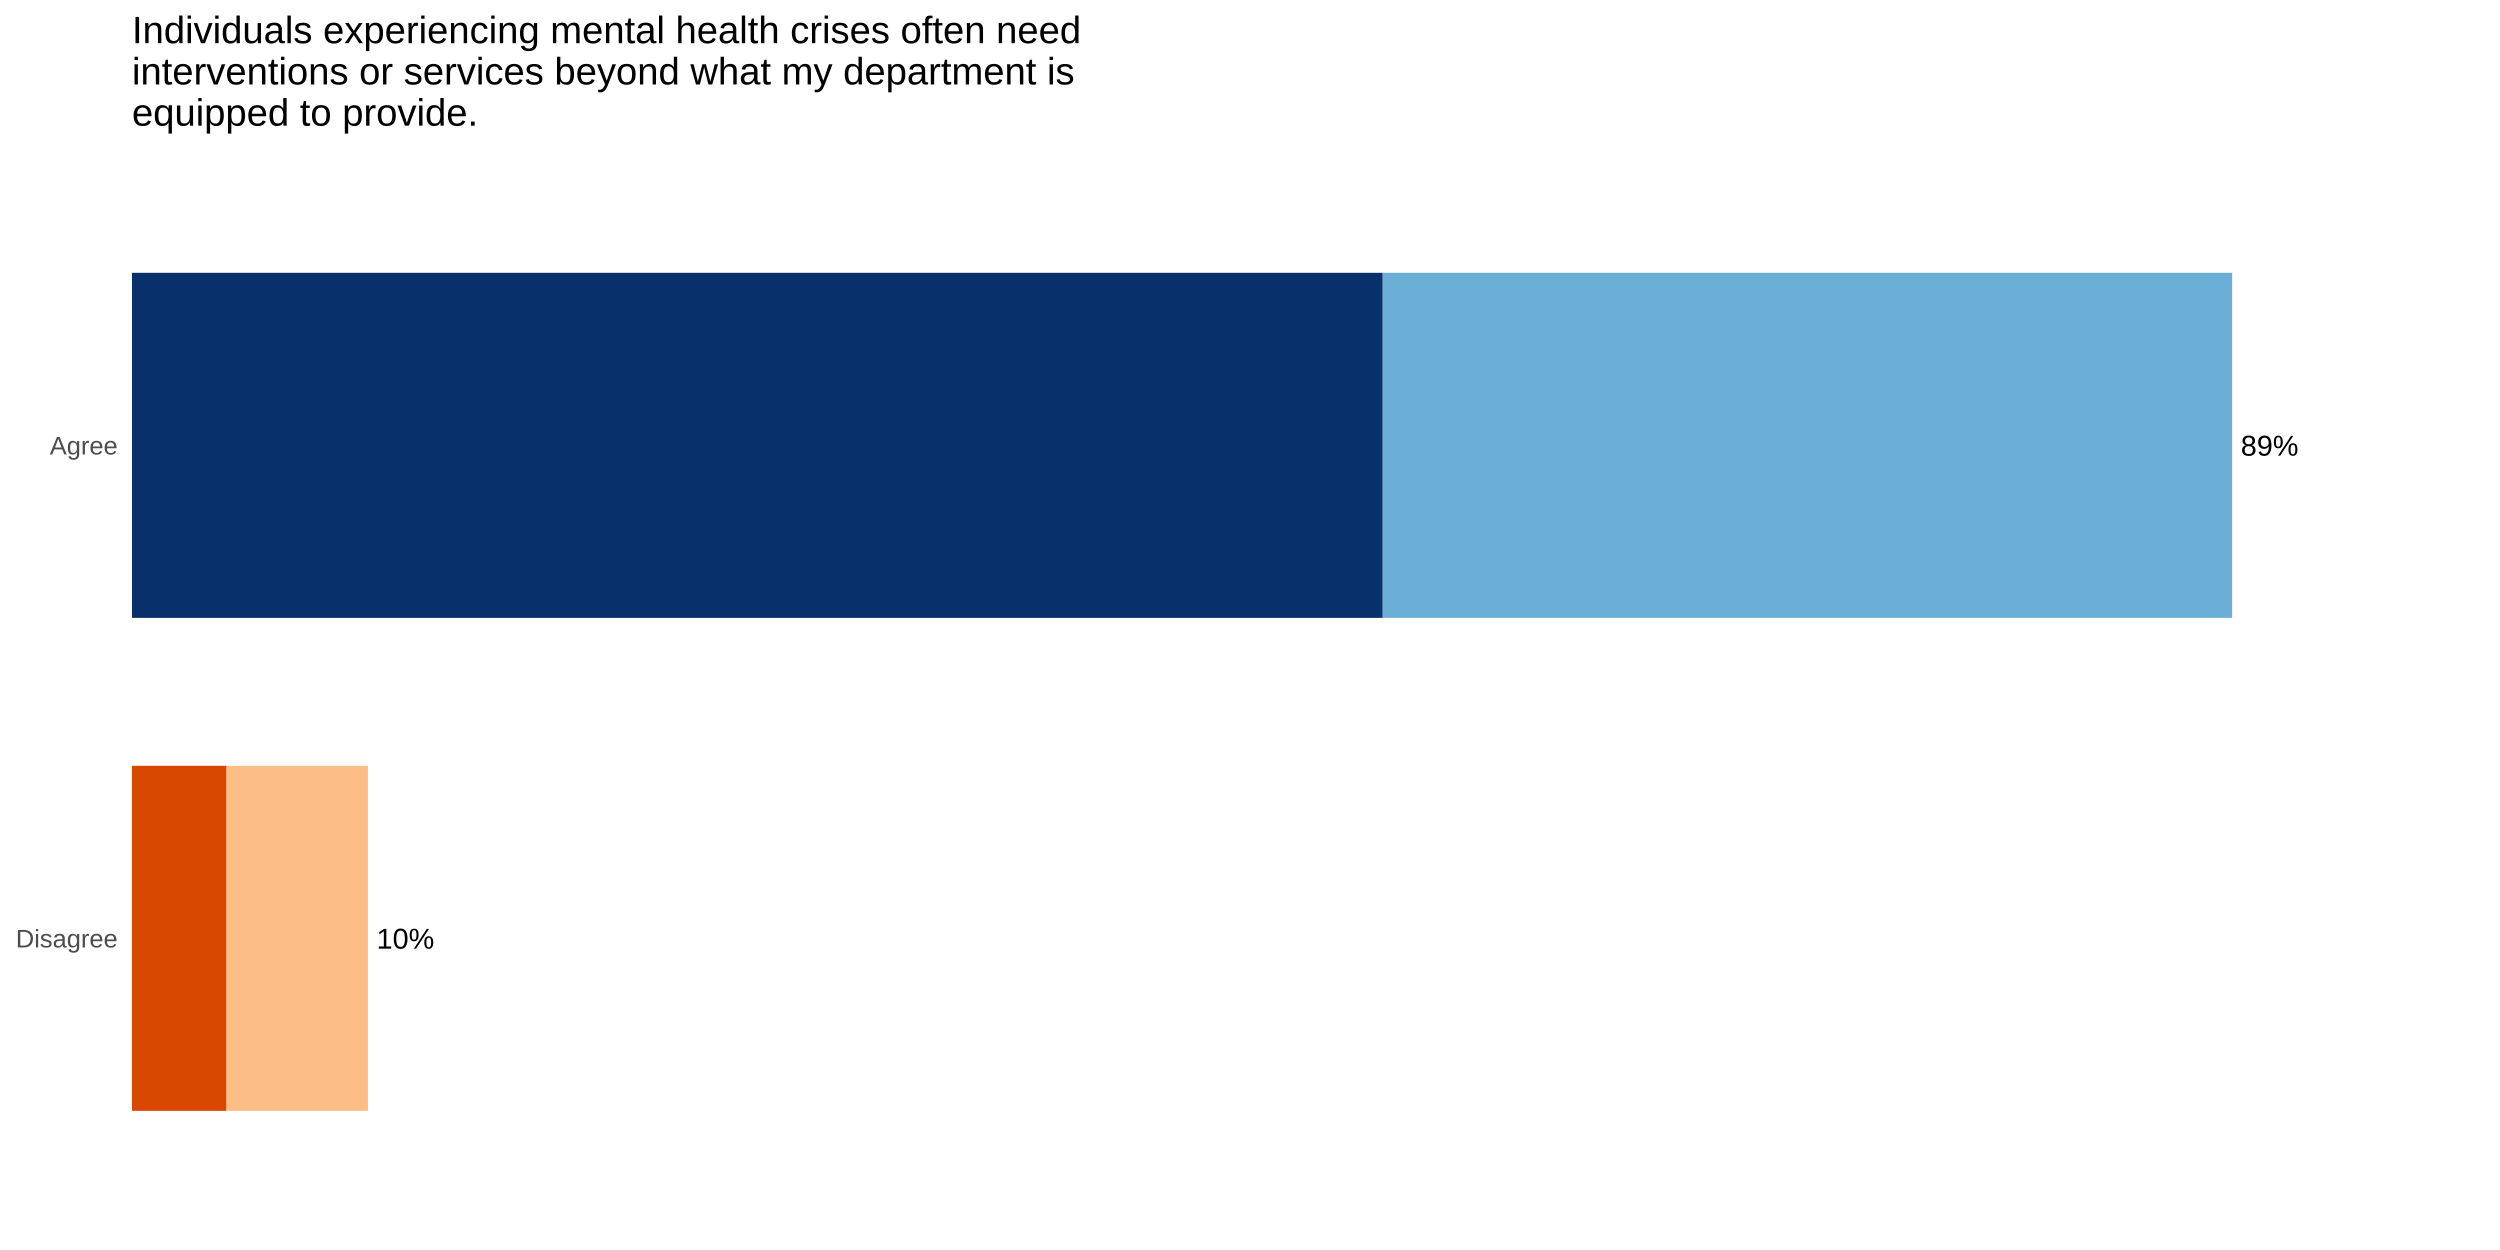
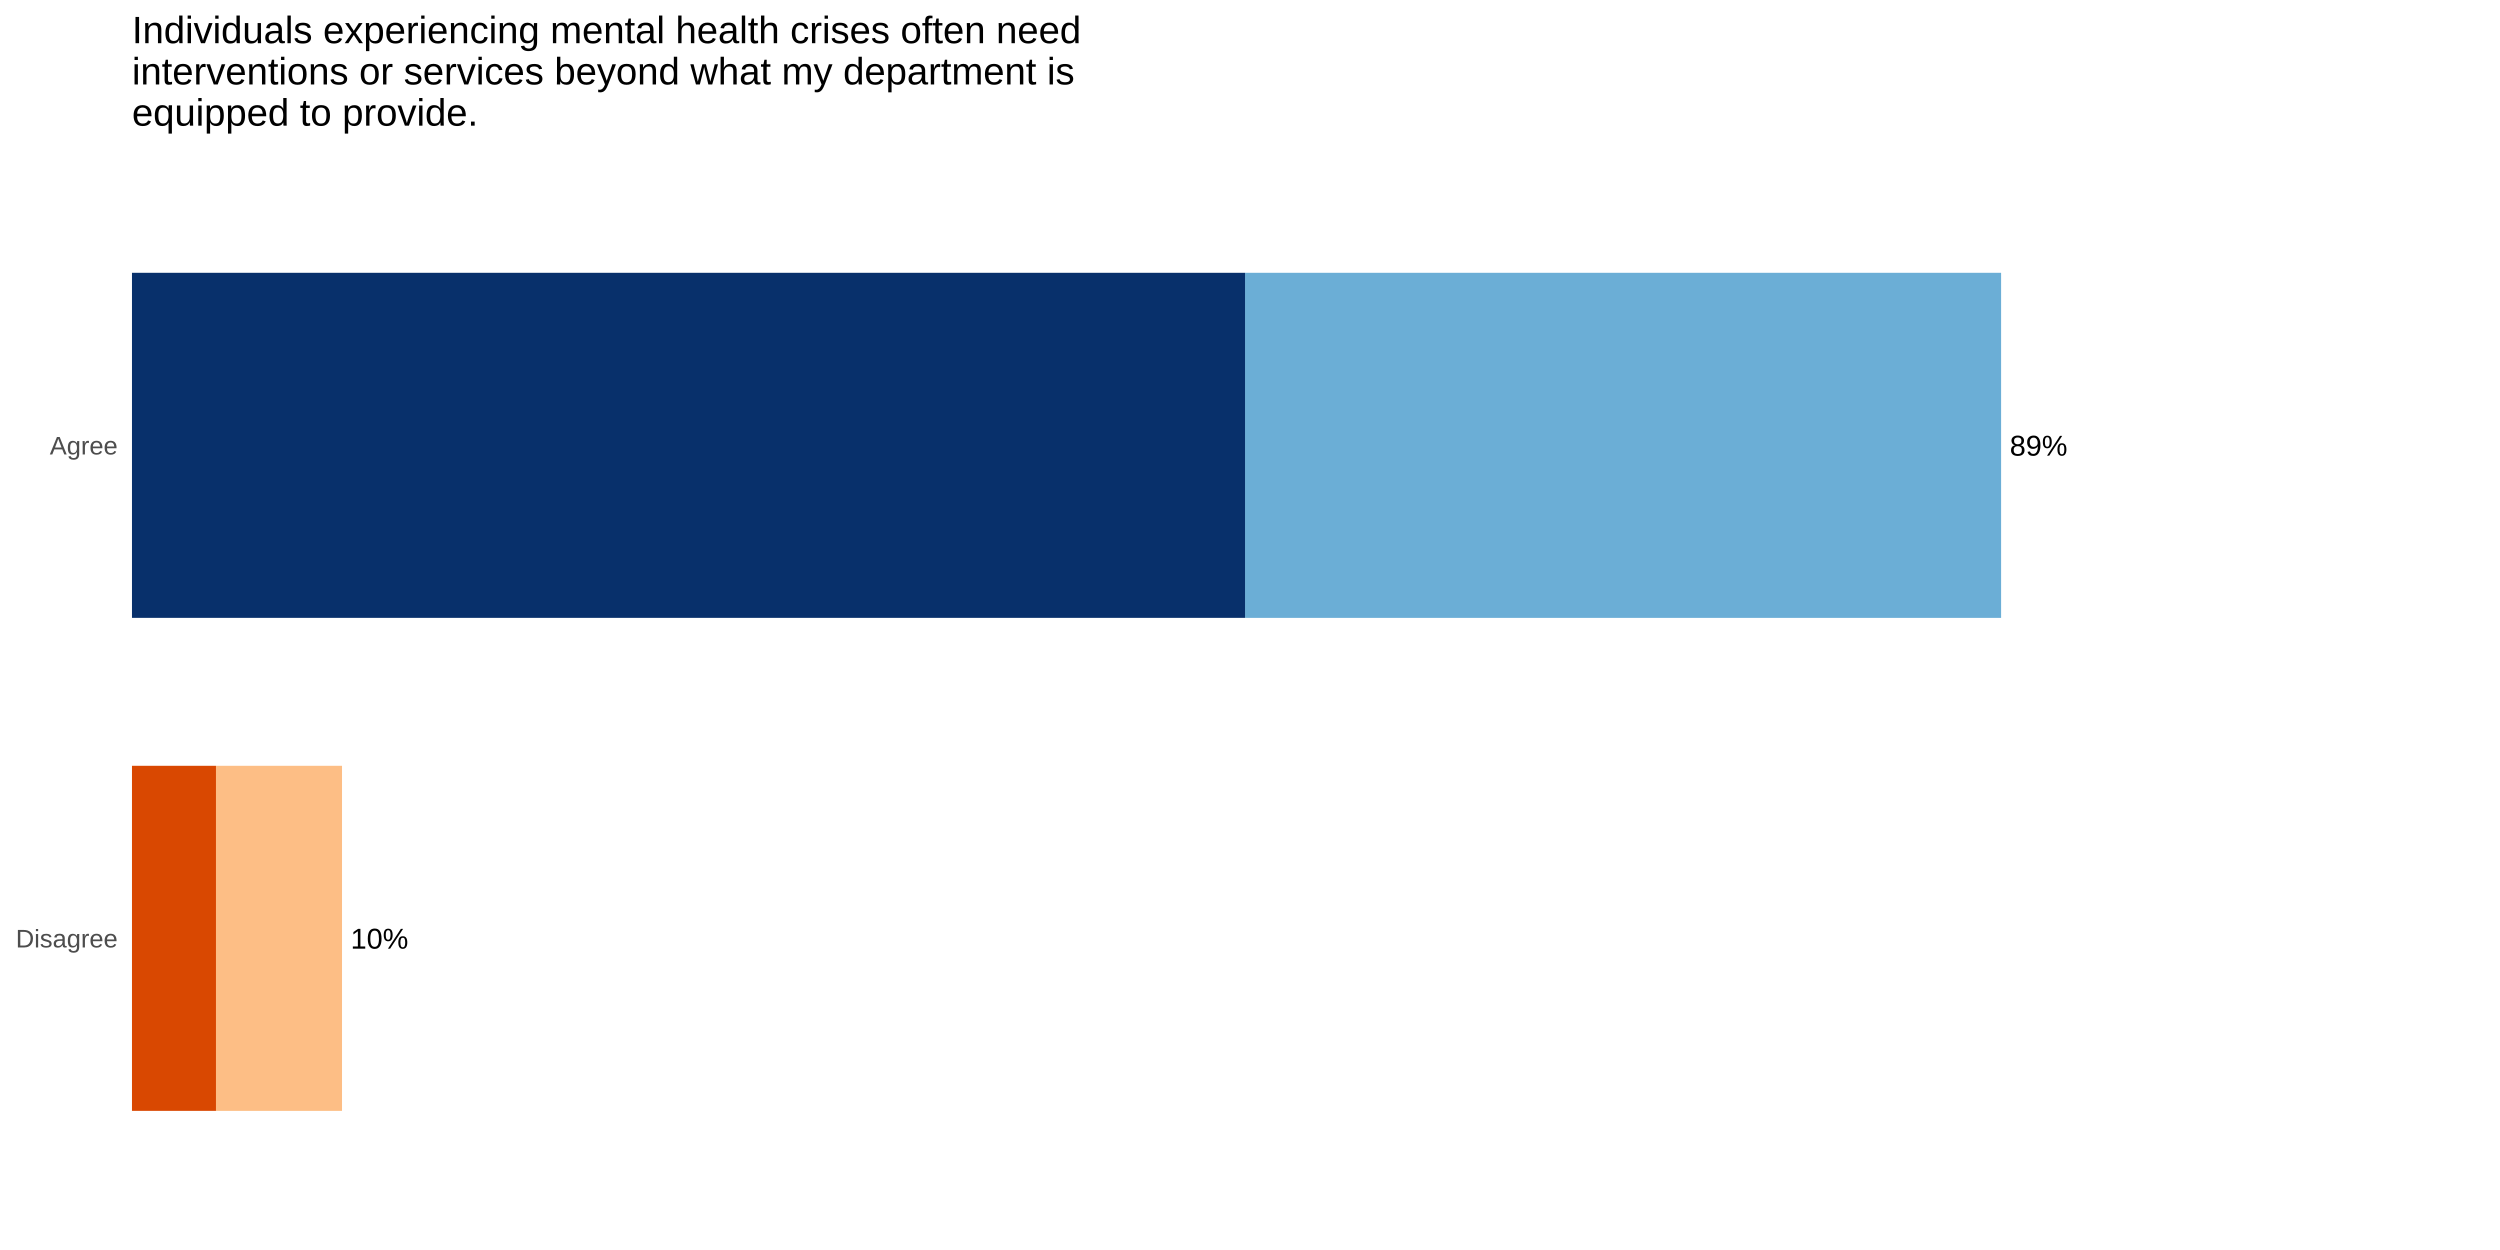
<svg xmlns="http://www.w3.org/2000/svg" width="864.00pt" height="432.00pt" viewBox="0 0 864.00 432.00">
  <g class="svglite">
    <defs>
      <style type="text/css">
    .svglite line, .svglite polyline, .svglite polygon, .svglite path, .svglite rect, .svglite circle {
      fill: none;
      stroke: #000000;
      stroke-linecap: round;
      stroke-linejoin: round;
      stroke-miterlimit: 10.00;
    }
    .svglite text {
      white-space: pre;
    }
    .svglite g.glyphgroup path {
      fill: inherit;
      stroke: none;
    }
  </style>
    </defs>
    <rect width="100%" height="100%" style="stroke: none; fill: #FFFFFF;" />
    <defs>
      <clipPath id="cpMC4wMHw4NjQuMDB8MC4wMHw0MzIuMDA=">
        <rect x="0.00" y="0.00" width="864.00" height="432.00" />
      </clipPath>
    </defs>
    <g clip-path="url(#cpMC4wMHw4NjQuMDB8MC4wMHw0MzIuMDA=)">
      <rect x="0.00" y="0" width="864.00" height="432.00" style="stroke-width: 1.07; stroke: none; fill: #FFFFFF;" />
    </g>
    <defs>
      <clipPath id="cpNDUuNjF8ODU4LjUyfDUxLjY5fDQyNi41Mg==">
        <rect x="45.61" y="51.69" width="812.91" height="374.83" />
      </clipPath>
    </defs>
    <g clip-path="url(#cpNDUuNjF8ODU4LjUyfDUxLjY5fDQyNi41Mg==)">
-       <rect x="477.84" y="94.28" width="293.59" height="119.26" style="stroke-width: 1.07; stroke: none; stroke-linecap: butt; stroke-linejoin: miter; fill: #6BAED6;" />
-       <rect x="45.61" y="94.28" width="432.22" height="119.26" style="stroke-width: 1.07; stroke: none; stroke-linecap: butt; stroke-linejoin: miter; fill: #08306B;" />
-       <rect x="78.23" y="264.66" width="48.93" height="119.26" style="stroke-width: 1.07; stroke: none; stroke-linecap: butt; stroke-linejoin: miter; fill: #FDBE85;" />
-       <rect x="45.61" y="264.66" width="32.62" height="119.26" style="stroke-width: 1.07; stroke: none; stroke-linecap: butt; stroke-linejoin: miter; fill: #D94801;" />
-       <text x="130.15" y="327.86" style="font-size: 9.96px; font-family: &quot;Arial&quot;;" textLength="19.91px" lengthAdjust="spacingAndGlyphs">10%</text>
-       <text x="774.41" y="157.48" style="font-size: 9.96px; font-family: &quot;Arial&quot;;" textLength="19.91px" lengthAdjust="spacingAndGlyphs">89%</text>
+       <rect x="430.29" y="94.28" width="261.29" height="119.26" style="stroke-width: 1.07; stroke: none; stroke-linecap: butt; stroke-linejoin: miter; fill: #6BAED6;" />
+       <rect x="45.61" y="94.28" width="384.68" height="119.26" style="stroke-width: 1.07; stroke: none; stroke-linecap: butt; stroke-linejoin: miter; fill: #08306B;" />
+       <rect x="74.65" y="264.66" width="43.55" height="119.26" style="stroke-width: 1.07; stroke: none; stroke-linecap: butt; stroke-linejoin: miter; fill: #FDBE85;" />
+       <rect x="45.61" y="264.66" width="29.03" height="119.26" style="stroke-width: 1.07; stroke: none; stroke-linecap: butt; stroke-linejoin: miter; fill: #D94801;" />
+       <text x="121.18" y="327.86" style="font-size: 9.96px; font-family: &quot;Arial&quot;;" textLength="19.91px" lengthAdjust="spacingAndGlyphs">10%</text>
+       <text x="694.57" y="157.48" style="font-size: 9.96px; font-family: &quot;Arial&quot;;" textLength="19.91px" lengthAdjust="spacingAndGlyphs">89%</text>
    </g>
    <g clip-path="url(#cpMC4wMHw4NjQuMDB8MC4wMHw0MzIuMDA=)">
      <text x="40.68" y="327.44" text-anchor="end" style="font-size: 8.80px;fill: #4D4D4D; font-family: &quot;Arial&quot;;" textLength="35.20px" lengthAdjust="spacingAndGlyphs">Disagree</text>
      <text x="40.68" y="157.07" text-anchor="end" style="font-size: 8.80px;fill: #4D4D4D; font-family: &quot;Arial&quot;;" textLength="23.47px" lengthAdjust="spacingAndGlyphs">Agree</text>
      <text x="45.61" y="14.93" style="font-size: 13.20px; font-family: &quot;Arial&quot;;" textLength="327.50px" lengthAdjust="spacingAndGlyphs">Individuals experiencing mental health crises often need</text>
      <text x="45.61" y="29.18" style="font-size: 13.20px; font-family: &quot;Arial&quot;;" textLength="325.25px" lengthAdjust="spacingAndGlyphs">interventions or services beyond what my department is</text>
      <text x="45.61" y="43.44" style="font-size: 13.20px; font-family: &quot;Arial&quot;;" textLength="119.42px" lengthAdjust="spacingAndGlyphs">equipped to provide.</text>
    </g>
  </g>
</svg>
